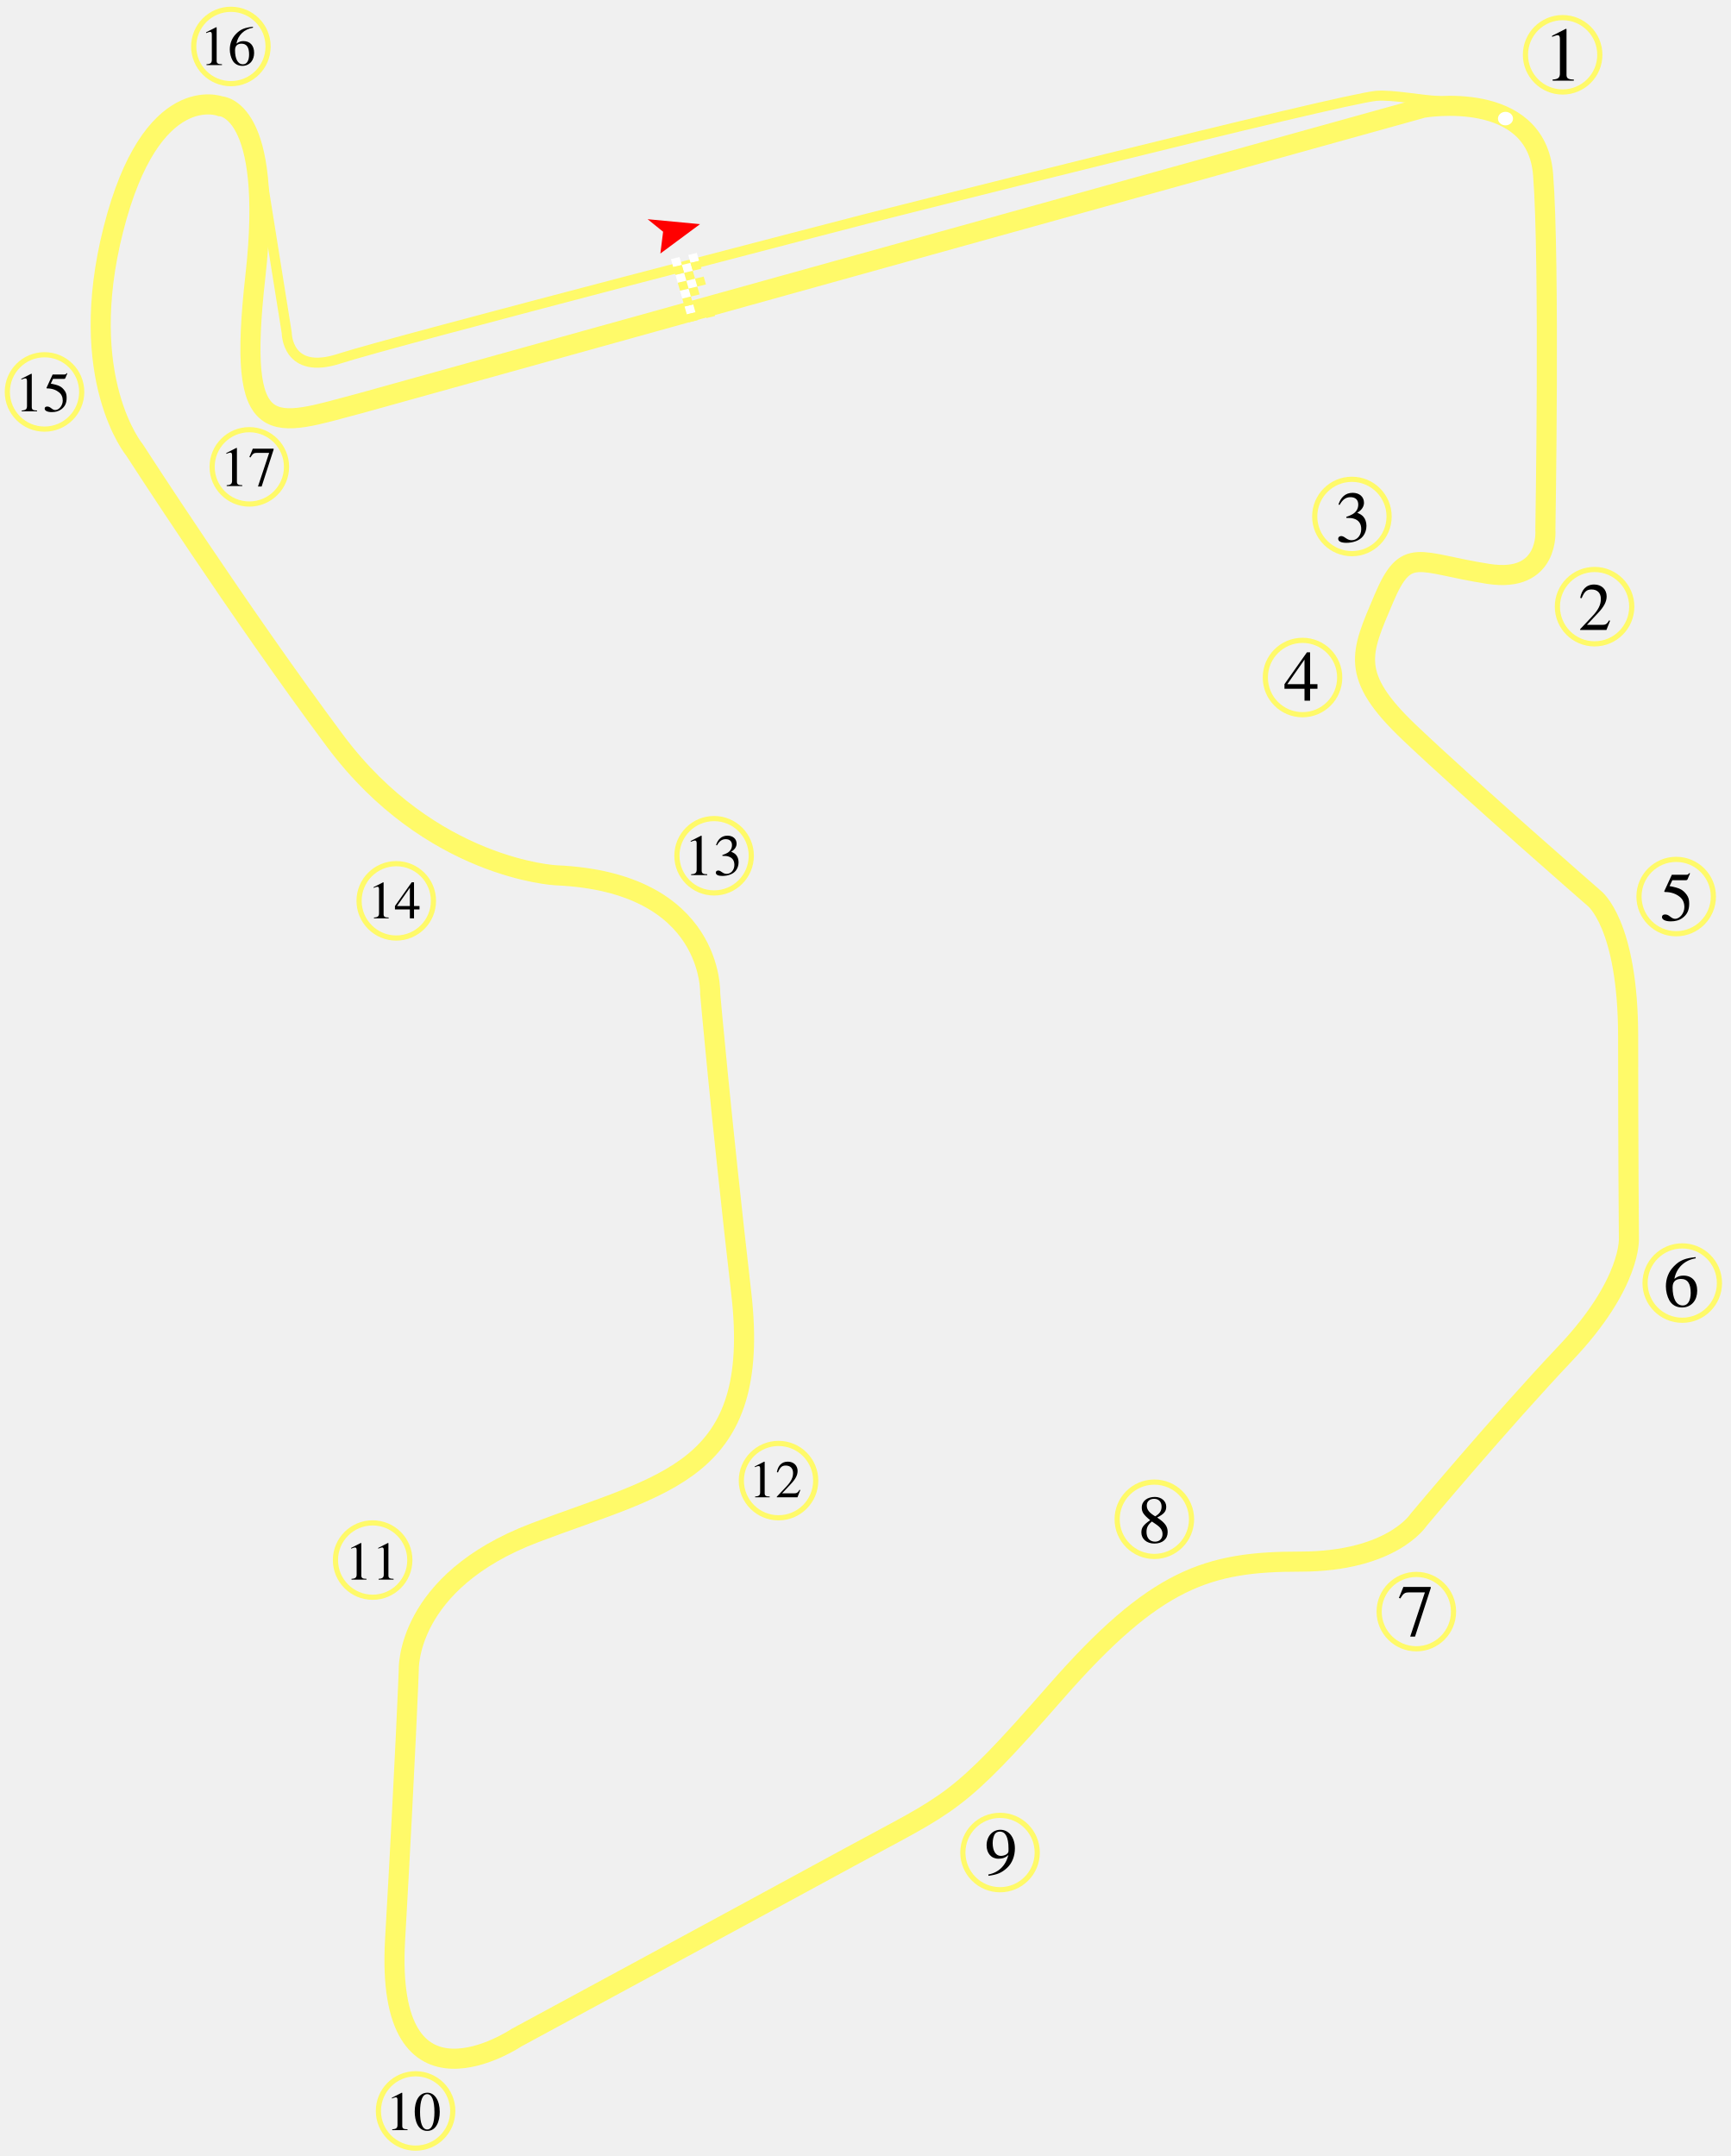
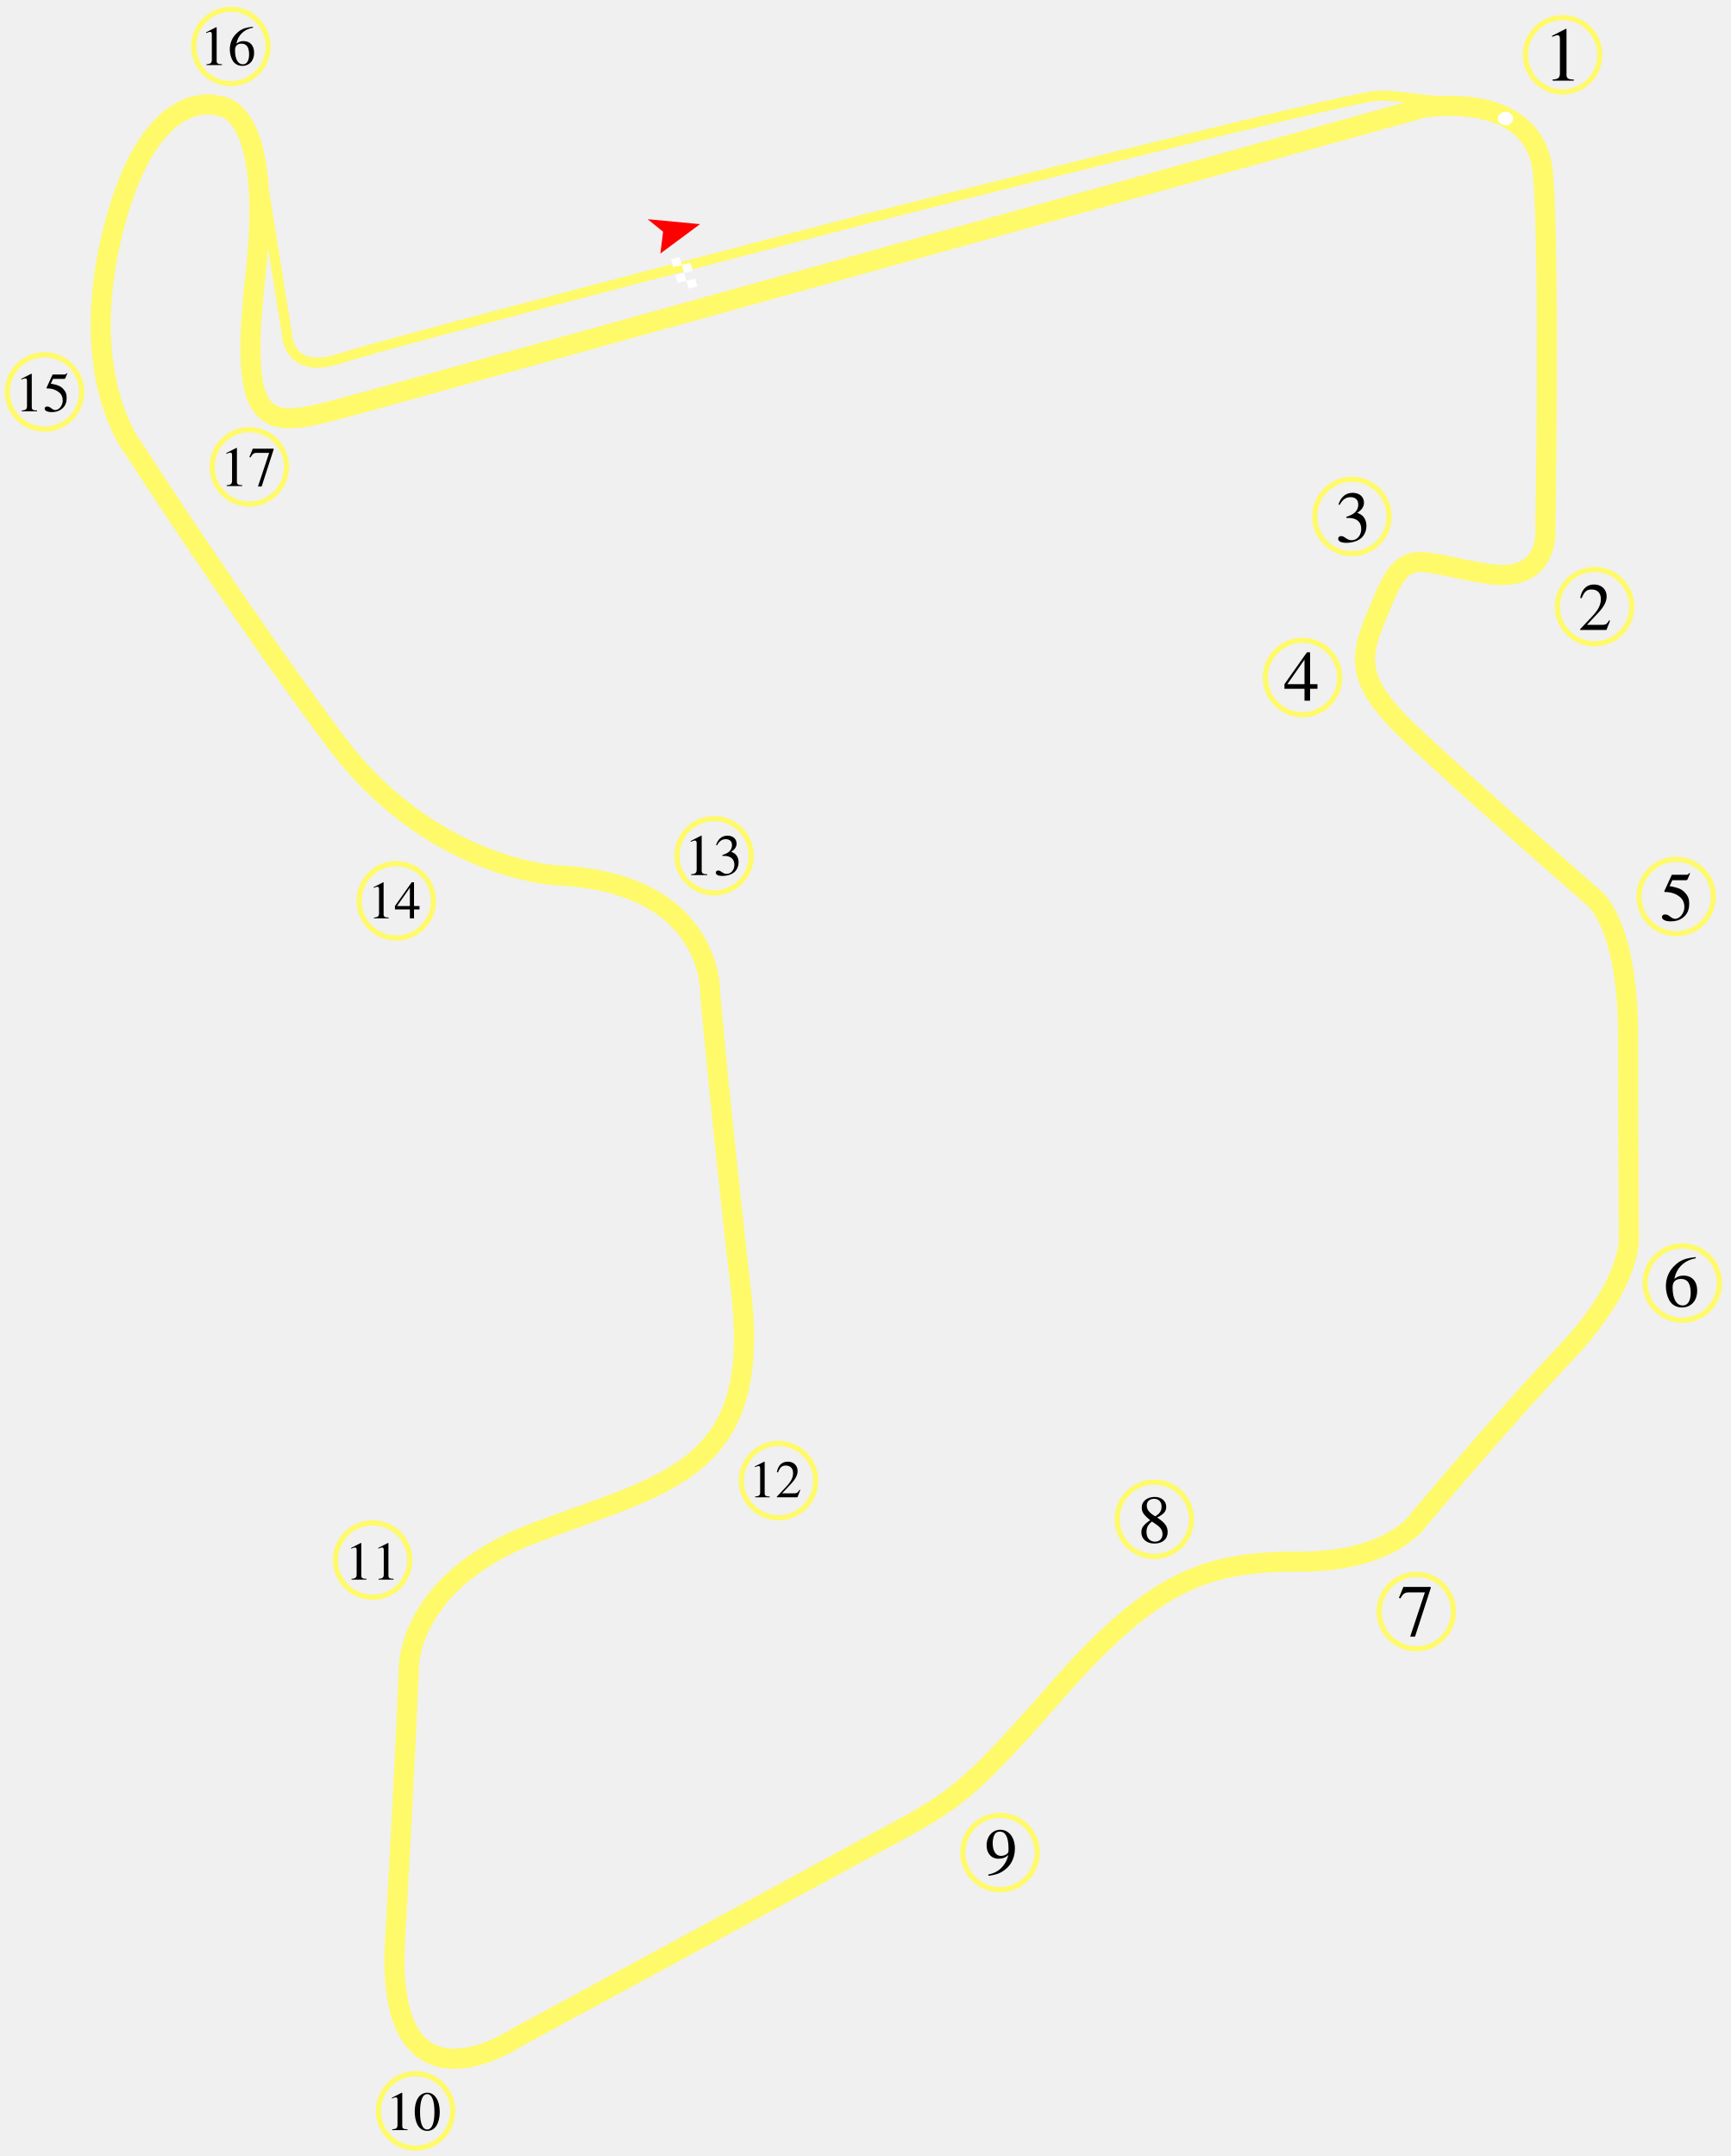
<svg xmlns="http://www.w3.org/2000/svg" width="430.862mm" height="536.701mm" viewBox="0 0 430.862 536.701" version="1.1" id="svg1">
  <defs id="defs1" />
  <g id="layer1" transform="translate(141.2875,177.0063)">
    <path id="path33" d="m -51.448,-76.664 264.394,-73.516 c 0,0 28.159,-4.914 29.86,16.631 1.701,21.545 0.567,88.446 0.567,88.446 0,0 1.17,13.329 -14.174,10.961 -17.626,-2.719 -20.411,-7.182 -26.08,6.237 -5.67,13.418 -8.693,18.899 6.426,33.262 15.119,14.363 45.924,41.199 45.924,41.199 0,0 8.504,6.237 8.504,34.585 0,28.348 0.189,50.082 0.189,50.082 0,0 0.756,11.15 -15.686,28.537 -16.442,17.387 -36.664,41.577 -36.664,41.577 0,0 -6.615,10.394 -29.482,10.394 -22.868,0 -35.908,3.969 -60.854,32.506 -24.946,28.537 -25.891,27.214 -51.216,41.01 -25.324,13.796 -82.966,44.979 -82.966,44.979 0,0 -32.884,22.112 -30.238,-24.379 2.646,-46.491 3.402,-67.091 3.402,-67.091 0,0 -0.945,-21.923 31.372,-34.207 32.317,-12.284 56.507,-15.119 51.405,-59.531 -5.103,-44.412 -7.749,-74.65 -7.749,-74.65 0,0 1.134,-27.781 -38.365,-29.482 0,0 -31.183,-1.512 -54.996,-33.451 -23.812,-31.939 -49.893,-72.382 -49.893,-72.382 0,0 -14.741,-17.765 -5.292,-54.996 9.449,-37.231 26.647,-30.616 26.647,-30.616 0,0 13.418,0.189 8.693,42.333 -4.725,42.144 4.158,37.42 26.269,31.561 z" style="display:inline;fill:none;stroke:#fffa69;stroke-width:5;stroke-linecap:butt;stroke-linejoin:miter;stroke-miterlimit:4;stroke-dasharray:none;stroke-opacity:1" />
    <path id="path19" style="font-size:4.237px;fill:#ffffff;stroke-width:0.199" d="m 235.316,-147.483 a 1.871,1.684 0 0 1 -1.871,1.684 1.871,1.684 0 0 1 -1.871,-1.684 1.871,1.684 0 0 1 1.871,-1.684 1.871,1.684 0 0 1 1.871,1.684 z" />
    <path id="path873" d="m -76.062,-132.628 6.147,38.487 c 0,0 0,10.691 13.096,6.414 13.096,-4.276 130.962,-34.745 130.962,-34.745 0,0 118.271,-29.908 127.157,-30.676 3.941,-0.341 11.14,1.111 15.501,1.291 4.342,0.179 -102.396,27.052 -98.827,28.316" style="display:inline;fill:none;stroke:#fffa69;stroke-width:2.5;stroke-linecap:butt;stroke-linejoin:miter;stroke-miterlimit:4;stroke-dasharray:none;stroke-opacity:1" />
    <g id="g1" transform="translate(1.670625)">
      <path id="path960" style="display:inline;fill:none;stroke:#fffa69;stroke-width:1.288" d="m 255.255,-163.364 a 9.257,9.257 0 0 1 -9.257,9.257 9.257,9.257 0 0 1 -9.257,-9.257 9.257,9.257 0 0 1 9.257,-9.257 9.257,9.257 0 0 1 9.257,9.257 z" />
      <path style="font-size:19.102px;line-height:1.25;font-family:STIX;-inkscape-font-specification:STIX;stroke-width:0.895" d="m 248.778,-156.92 v -0.287 c -1.433,0 -1.815,-0.344 -1.815,-1.165 v -11.404 l -0.172,-0.057 -3.419,1.738 v 0.267 l 0.516,-0.191 c 0.344,-0.134 0.669,-0.229 0.86,-0.229 0.401,0 0.573,0.287 0.573,0.936 v 8.577 c 0,1.051 -0.401,1.452 -1.815,1.528 v 0.287 z" id="text1017" />
    </g>
    <path id="path960-8" style="display:inline;fill:none;stroke:#fffa69;stroke-width:1.288" d="m 264.876,-25.987 a 9.257,9.257 0 0 1 -9.257,9.257 9.257,9.257 0 0 1 -9.257,-9.257 9.257,9.257 0 0 1 9.257,-9.257 9.257,9.257 0 0 1 9.257,9.257 z" />
    <path style="font-size:14.538px;line-height:1.25;font-family:STIX;-inkscape-font-specification:STIX;white-space:pre;stroke-width:0.681" d="m 257.942,-22.925 -0.204,-0.087 c -0.48,0.814 -0.785,0.974 -1.396,0.974 h -3.402 l 2.399,-2.559 c 1.294,-1.367 1.861,-2.457 1.861,-3.605 0,-1.439 -1.047,-2.559 -2.689,-2.559 -1.788,0 -2.719,1.192 -3.024,2.893 l 0.305,0.073 c 0.582,-1.425 1.09,-1.89 2.137,-1.89 1.236,0 2.021,0.727 2.021,2.05 0,1.236 -0.523,2.341 -1.89,3.78 l -2.588,2.748 v 0.174 h 5.684 z" id="text1017-5" transform="matrix(1.151107,0,0,1.151107,-37.44228,3.905695)" />
    <path id="path960-1" style="display:inline;fill:none;stroke:#fffa69;stroke-width:1.288" d="m 204.473,-48.438 a 9.257,9.257 0 0 1 -9.257,9.257 9.257,9.257 0 0 1 -9.257,-9.257 9.257,9.257 0 0 1 9.257,-9.257 9.257,9.257 0 0 1 9.257,9.257 z" />
    <path style="font-size:18.035px;line-height:1.25;font-family:STIX;-inkscape-font-specification:STIX;stroke-width:0.845" d="m 192.162,-51.331 c 0.739,-1.335 1.569,-1.912 2.687,-1.912 1.19,0 1.948,0.613 1.948,1.84 0,1.1 -0.577,1.912 -1.461,2.417 -0.361,0.216 -0.83,0.415 -1.515,0.649 v 0.252 c 1.028,0 1.443,0.054 1.84,0.18 1.244,0.361 1.876,1.244 1.876,2.615 0,1.533 -1.01,2.759 -2.345,2.759 -0.505,0 -0.884,-0.09 -1.551,-0.559 -0.505,-0.361 -0.794,-0.469 -1.1,-0.469 -0.415,0 -0.739,0.271 -0.739,0.649 0,0.649 0.703,1.028 2.02,1.028 1.605,0 3.318,-0.523 4.184,-1.677 0.523,-0.685 0.83,-1.569 0.83,-2.525 0,-0.938 -0.289,-1.767 -0.794,-2.327 -0.379,-0.397 -0.703,-0.613 -1.497,-0.956 1.208,-0.721 1.677,-1.623 1.677,-2.489 0,-1.479 -1.136,-2.471 -2.813,-2.471 -1.876,0 -3.012,1.208 -3.535,2.922 z" id="text1017-7" />
    <path id="path960-3" style="display:inline;fill:none;stroke:#fffa69;stroke-width:1.288" d="m 192.179,-8.347 a 9.257,9.257 0 0 1 -9.257,9.257 9.257,9.257 0 0 1 -9.257,-9.257 9.257,9.257 0 0 1 9.257,-9.257 9.257,9.257 0 0 1 9.257,9.257 z" />
    <path style="font-size:17.816px;line-height:1.25;font-family:STIX;-inkscape-font-specification:STIX;stroke-width:0.835" d="m 186.642,-5.555 v -1.14 h -1.835 v -7.928 h -0.784 l -5.594,7.928 v 1.14 h 4.989 v 2.975 h 1.39 v -2.975 z m -3.225,-1.14 h -4.276 l 4.276,-6.111 z" id="text1017-4" />
    <path id="path960-38" style="display:inline;fill:none;stroke:#fffa69;stroke-width:1.288" d="m 285.189,46.176 a 9.257,9.257 0 0 1 -9.257,9.257 9.257,9.257 0 0 1 -9.257,-9.257 9.257,9.257 0 0 1 9.257,-9.257 9.257,9.257 0 0 1 9.257,9.257 z" />
    <path style="font-size:14.538px;line-height:1.25;font-family:STIX;-inkscape-font-specification:STIX;white-space:pre;stroke-width:0.681" d="m 277.731,41.329 -0.131,-0.102 c -0.233,0.305 -0.363,0.378 -0.698,0.378 h -3.009 l -1.585,3.445 c 0,0 -0.015,0.044 -0.015,0.073 0,0.087 0.044,0.116 0.174,0.116 1.396,0 2.413,0.465 3.097,1.018 0.654,0.523 0.974,1.25 0.974,2.181 0,1.25 -0.945,2.457 -1.963,2.457 -0.291,0 -0.625,-0.131 -1.032,-0.465 -0.465,-0.378 -0.741,-0.451 -1.076,-0.451 -0.407,0 -0.654,0.189 -0.654,0.552 0,0.552 0.756,0.901 1.846,0.901 0.989,0 1.788,-0.218 2.471,-0.712 0.989,-0.727 1.425,-1.628 1.425,-3.024 0,-0.77 -0.131,-1.323 -0.509,-1.846 -0.829,-1.148 -1.556,-1.468 -3.634,-1.861 l 0.582,-1.236 h 2.82 c 0.233,0 0.349,-0.087 0.393,-0.189 z" id="text1017-3" transform="matrix(1.18006,0,0,1.18006,-48.36179,-8.342188)" />
    <g id="g16" transform="translate(-2.231364)">
      <path id="path960-5" style="display:inline;fill:none;stroke:#fffa69;stroke-width:1.288" d="m 288.931,142.393 a 9.257,9.257 0 0 1 -9.257,9.257 9.257,9.257 0 0 1 -9.257,-9.257 9.257,9.257 0 0 1 9.257,-9.257 9.257,9.257 0 0 1 9.257,9.257 z" />
      <path style="font-size:17.959px;line-height:1.25;font-family:STIX;-inkscape-font-specification:STIX;stroke-width:0.842" d="m 282.999,135.937 c -2.478,0.269 -3.897,0.7 -5.442,2.317 -1.275,1.311 -1.958,3.017 -1.958,4.957 0,1.257 0.341,2.532 0.844,3.448 0.629,1.149 1.76,1.814 3.179,1.814 1.185,0 2.191,-0.485 2.856,-1.311 0.593,-0.718 0.916,-1.724 0.916,-2.874 0,-2.317 -1.293,-3.754 -3.394,-3.754 -0.79,0 -1.401,0.126 -2.281,0.808 0.485,-2.712 2.496,-4.651 5.316,-5.118 z m -1.221,8.908 c 0,1.832 -0.664,3.125 -1.958,3.125 -1.688,0 -2.55,-1.796 -2.55,-4.526 0,-1.652 1.06,-2.083 2.083,-2.083 1.67,0 2.425,1.185 2.425,3.484 z" id="text1017-1" />
    </g>
    <path id="path960-7" style="display:inline;fill:none;stroke:#fffa69;stroke-width:1.288" d="m 220.51,224.177 a 9.257,9.257 0 0 1 -9.257,9.257 9.257,9.257 0 0 1 -9.257,-9.257 9.257,9.257 0 0 1 9.257,-9.257 9.257,9.257 0 0 1 9.257,9.257 z" />
    <path style="font-size:18.456px;line-height:1.25;font-family:STIX;-inkscape-font-specification:STIX;stroke-width:0.865" d="m 214.839,218.327 v -0.295 h -6.81 l -1.107,2.713 0.332,0.166 c 0.775,-1.255 1.089,-1.513 2.159,-1.513 h 3.968 l -3.654,11 h 1.2 z" id="text1017-6" />
    <path id="path960-71" style="display:inline;fill:none;stroke:#fffa69;stroke-width:1.288" d="m 155.296,201.192 a 9.257,9.257 0 0 1 -9.257,9.257 9.257,9.257 0 0 1 -9.257,-9.257 9.257,9.257 0 0 1 9.257,-9.257 9.257,9.257 0 0 1 9.257,9.257 z" />
    <path style="font-size:14.538px;line-height:1.25;font-family:STIX;-inkscape-font-specification:STIX;white-space:pre;stroke-width:0.681" d="m 147.94,203.992 c 0,-1.163 -0.465,-1.948 -2.253,-3.14 1.439,-0.77 1.948,-1.265 1.948,-2.355 0,-1.134 -1.003,-2.079 -2.442,-2.079 -1.614,0 -2.82,0.872 -2.82,2.268 0,0.945 0.305,1.497 1.803,2.733 -1.556,1.09 -1.89,1.657 -1.89,2.66 0,1.367 1.148,2.37 2.791,2.37 1.745,0 2.864,-0.959 2.864,-2.457 z m -1.308,-5.495 c 0,0.901 -0.378,1.512 -1.367,2.093 -1.279,-0.756 -1.817,-1.425 -1.817,-2.326 0,-0.901 0.625,-1.439 1.599,-1.439 0.989,0 1.585,0.669 1.585,1.672 z m -1.221,3.794 c 0.989,0.669 1.425,1.25 1.425,2.152 0,0.945 -0.654,1.599 -1.599,1.599 -1.105,0 -1.846,-0.756 -1.846,-2.093 0,-0.945 0.305,-1.541 1.163,-2.239 z" id="text1017-16" transform="matrix(1.157021,0,0,1.157021,-21.81665,-31.62932)" />
    <path style="display:inline;fill:none;stroke:#fffa69;stroke-width:0.681px;stroke-linecap:butt;stroke-linejoin:miter;stroke-opacity:1" d="M 89.016,262.275 Z" id="path1152" />
    <path id="path960-30" style="display:inline;fill:none;stroke:#fffa69;stroke-width:1.288" d="m 116.891,284.155 a 9.257,9.257 0 0 1 -9.257,9.257 9.257,9.257 0 0 1 -9.257,-9.257 9.257,9.257 0 0 1 9.257,-9.257 9.257,9.257 0 0 1 9.257,9.257 z" />
    <path style="font-size:16.418px;line-height:1.25;font-family:STIX;-inkscape-font-specification:STIX;stroke-width:0.77" d="m 104.764,289.945 c 2.134,-0.296 3.202,-0.69 4.597,-1.954 1.313,-1.199 1.97,-2.988 1.97,-4.876 0,-1.379 -0.394,-2.561 -1.051,-3.382 -0.64,-0.788 -1.527,-1.248 -2.578,-1.248 -1.954,0 -3.415,1.658 -3.415,3.875 0,2.003 1.182,3.333 2.955,3.333 0.969,0 1.757,-0.246 2.463,-0.936 -0.657,2.693 -2.496,4.416 -4.991,4.86 z m 4.975,-6.19 c 0,0.87 -1.199,1.231 -1.921,1.231 -1.231,0 -2.019,-1.231 -2.019,-3.185 0,-0.887 0.246,-1.855 0.575,-2.299 0.279,-0.361 0.706,-0.558 1.199,-0.558 1.428,0 2.167,1.412 2.167,4.17 z" id="text1017-0" />
    <g id="g8" transform="translate(0,-1.312567)">
      <path id="path960-88" style="display:inline;fill:none;stroke:#fffa69;stroke-width:1.288" d="m -28.586,349.794 a 9.257,9.257 0 0 1 -9.257,9.257 9.257,9.257 0 0 1 -9.257,-9.257 9.257,9.257 0 0 1 9.257,-9.257 9.257,9.257 0 0 1 9.257,9.257 z" />
      <path style="font-size:13.783px;line-height:1.25;font-family:STIX;-inkscape-font-specification:STIX;stroke-width:0.738" d="m -39.85,354.569 v -0.207 c -1.034,0 -1.309,-0.248 -1.309,-0.841 v -8.228 l -0.124,-0.041 -2.467,1.254 v 0.193 l 0.372,-0.138 c 0.248,-0.097 0.482,-0.165 0.62,-0.165 0.289,0 0.413,0.207 0.413,0.675 v 6.188 c 0,0.758 -0.289,1.047 -1.309,1.103 v 0.207 z m 8.021,-4.548 c 0,-2.825 -1.254,-4.769 -3.06,-4.769 -2.219,0 -3.17,2.247 -3.17,4.686 0,2.26 0.758,4.824 3.115,4.824 2.247,0 3.115,-2.371 3.115,-4.741 z m -1.323,0.069 c 0,2.729 -0.62,4.314 -1.792,4.314 -1.185,0 -1.792,-1.571 -1.792,-4.369 0,-2.798 0.62,-4.424 1.764,-4.424 1.213,0 1.819,1.613 1.819,4.479 z" id="text1017-68" />
    </g>
    <path id="path960-88-6" style="display:inline;fill:none;stroke:#fffa69;stroke-width:1.288" d="m -39.276,211.348 a 9.257,9.257 0 0 1 -9.257,9.257 9.257,9.257 0 0 1 -9.257,-9.257 9.257,9.257 0 0 1 9.257,-9.257 9.257,9.257 0 0 1 9.257,9.257 z" />
    <path style="font-size:13.497px;line-height:1.25;font-family:STIX;-inkscape-font-specification:STIX;stroke-width:0.723" d="m -50.071,216.215 v -0.202 c -1.012,0 -1.282,-0.243 -1.282,-0.823 v -8.058 l -0.121,-0.041 -2.416,1.228 v 0.189 l 0.364,-0.135 c 0.243,-0.095 0.472,-0.162 0.607,-0.162 0.283,0 0.405,0.202 0.405,0.661 v 6.06 c 0,0.742 -0.283,1.026 -1.282,1.08 v 0.202 z m 6.749,0 v -0.202 c -1.012,0 -1.282,-0.243 -1.282,-0.823 v -8.058 l -0.121,-0.041 -2.416,1.228 v 0.189 l 0.364,-0.135 c 0.243,-0.095 0.472,-0.162 0.607,-0.162 0.283,0 0.405,0.202 0.405,0.661 v 6.06 c 0,0.742 -0.283,1.026 -1.282,1.08 v 0.202 z" id="text1017-68-5" />
    <path id="path960-88-4" style="display:inline;fill:none;stroke:#fffa69;stroke-width:1.288;filter:url(#filter1053)" d="m 61.751,191.57 a 9.257,9.257 0 0 1 -9.257,9.257 9.257,9.257 0 0 1 -9.257,-9.257 9.257,9.257 0 0 1 9.257,-9.257 9.257,9.257 0 0 1 9.257,9.257 z" />
    <path style="font-size:13.132px;line-height:1.25;font-family:STIX;-inkscape-font-specification:STIX;stroke-width:0.704" d="M 50.297,195.726 V 195.529 c -0.985,0 -1.248,-0.236 -1.248,-0.801 v -7.84 l -0.118,-0.039 -2.351,1.195 v 0.184 l 0.355,-0.131 c 0.236,-0.092 0.46,-0.158 0.591,-0.158 0.276,0 0.394,0.197 0.394,0.643 v 5.896 c 0,0.722 -0.276,0.998 -1.248,1.051 v 0.197 z m 7.617,-1.799 -0.184,-0.079 c -0.433,0.735 -0.709,0.88 -1.261,0.88 h -3.073 l 2.167,-2.311 c 1.169,-1.234 1.681,-2.219 1.681,-3.257 0,-1.3 -0.946,-2.311 -2.429,-2.311 -1.615,0 -2.456,1.077 -2.732,2.613 l 0.276,0.066 c 0.525,-1.287 0.985,-1.707 1.93,-1.707 1.116,0 1.825,0.657 1.825,1.852 0,1.116 -0.473,2.114 -1.707,3.414 l -2.338,2.482 v 0.158 h 5.135 z" id="text1017-68-2" />
    <path id="path960-88-7" style="display:inline;fill:none;stroke:#fffa69;stroke-width:1.288;filter:url(#filter1053)" d="m 45.715,36.019 a 9.257,9.257 0 0 1 -9.257,9.257 9.257,9.257 0 0 1 -9.257,-9.257 9.257,9.257 0 0 1 9.257,-9.257 9.257,9.257 0 0 1 9.257,9.257 z" />
    <path style="font-size:14.531px;line-height:1.25;font-family:STIX;-inkscape-font-specification:STIX;stroke-width:0.778" d="m 34.75,40.843 v -0.218 c -1.09,0 -1.38,-0.262 -1.38,-0.886 v -8.675 l -0.131,-0.044 -2.601,1.322 v 0.203 l 0.392,-0.145 c 0.262,-0.102 0.509,-0.174 0.654,-0.174 0.305,0 0.436,0.218 0.436,0.712 v 6.525 c 0,0.799 -0.305,1.104 -1.38,1.163 v 0.218 z m 2.427,-7.411 c 0.596,-1.075 1.264,-1.54 2.165,-1.54 0.959,0 1.569,0.494 1.569,1.482 0,0.886 -0.465,1.54 -1.177,1.947 -0.291,0.174 -0.668,0.334 -1.221,0.523 v 0.203 c 0.828,0 1.163,0.044 1.482,0.145 1.003,0.291 1.511,1.003 1.511,2.107 0,1.235 -0.814,2.223 -1.889,2.223 -0.407,0 -0.712,-0.073 -1.25,-0.45 -0.407,-0.291 -0.639,-0.378 -0.886,-0.378 -0.334,0 -0.596,0.218 -0.596,0.523 0,0.523 0.567,0.828 1.628,0.828 1.293,0 2.674,-0.421 3.371,-1.351 0.421,-0.552 0.668,-1.264 0.668,-2.034 0,-0.756 -0.233,-1.424 -0.639,-1.875 -0.305,-0.32 -0.567,-0.494 -1.206,-0.77 0.974,-0.581 1.351,-1.308 1.351,-2.005 0,-1.192 -0.915,-1.991 -2.267,-1.991 -1.511,0 -2.427,0.974 -2.848,2.354 z" id="text1017-68-6" />
    <path id="path960-88-5" style="display:inline;fill:none;stroke:#fffa69;stroke-width:1.288;filter:url(#filter1053)" d="m -33.396,47.245 a 9.257,9.257 0 0 1 -9.257,9.257 9.257,9.257 0 0 1 -9.257,-9.257 9.257,9.257 0 0 1 9.257,-9.257 9.257,9.257 0 0 1 9.257,9.257 z" />
    <path style="font-size:13.259px;line-height:1.25;font-family:STIX;-inkscape-font-specification:STIX;stroke-width:0.71" d="M -44.546,51.595 V 51.396 c -0.994,0 -1.26,-0.239 -1.26,-0.809 V 42.672 l -0.119,-0.04 -2.373,1.207 v 0.186 l 0.358,-0.133 c 0.239,-0.093 0.464,-0.159 0.597,-0.159 0.278,0 0.398,0.199 0.398,0.65 v 5.953 c 0,0.729 -0.278,1.008 -1.26,1.061 v 0.199 z m 7.677,-2.214 V 48.532 h -1.366 v -5.9 h -0.583 l -4.163,5.9 v 0.849 h 3.712 v 2.214 h 1.034 v -2.214 z m -2.4,-0.849 h -3.182 l 3.182,-4.548 z" id="text1017-68-0" />
    <g id="g17" transform="translate(1.18131)">
      <path id="path960-88-52" style="display:inline;fill:none;stroke:#fffa69;stroke-width:1.288;filter:url(#filter1053)" d="m -122.13,-79.441 a 9.257,9.257 0 0 1 -9.257,9.257 9.257,9.257 0 0 1 -9.257,-9.257 9.257,9.257 0 0 1 9.257,-9.257 9.257,9.257 0 0 1 9.257,9.257 z" />
      <path style="font-size:13.842px;line-height:1.25;font-family:STIX;-inkscape-font-specification:STIX;stroke-width:0.742" d="m -133.245,-74.613 v -0.208 c -1.038,0 -1.315,-0.249 -1.315,-0.844 v -8.264 l -0.125,-0.042 -2.478,1.26 v 0.194 l 0.374,-0.138 c 0.249,-0.097 0.484,-0.166 0.623,-0.166 0.291,0 0.415,0.208 0.415,0.678 v 6.215 c 0,0.761 -0.291,1.052 -1.315,1.107 v 0.208 z m 7.53,-9.427 -0.125,-0.097 c -0.221,0.291 -0.346,0.36 -0.664,0.36 h -2.865 l -1.509,3.281 c 0,0 -0.014,0.042 -0.014,0.069 0,0.083 0.042,0.111 0.166,0.111 1.329,0 2.298,0.443 2.948,0.969 0.623,0.498 0.927,1.19 0.927,2.076 0,1.19 -0.9,2.339 -1.869,2.339 -0.277,0 -0.595,-0.125 -0.983,-0.443 -0.443,-0.36 -0.706,-0.429 -1.024,-0.429 -0.388,0 -0.623,0.18 -0.623,0.526 0,0.526 0.72,0.858 1.758,0.858 0.941,0 1.703,-0.208 2.353,-0.678 0.941,-0.692 1.357,-1.55 1.357,-2.879 0,-0.734 -0.125,-1.26 -0.484,-1.758 -0.789,-1.094 -1.481,-1.398 -3.461,-1.772 l 0.554,-1.177 h 2.685 c 0.221,0 0.332,-0.083 0.374,-0.18 z" id="text1017-68-8" />
    </g>
    <g id="g18" transform="translate(0,1.670625)">
      <path id="path960-88-52-8" style="display:inline;fill:none;stroke:#fffa69;stroke-width:1.288;filter:url(#filter1053)" d="m -74.556,-167.106 a 9.257,9.257 0 0 1 -9.257,9.257 9.257,9.257 0 0 1 -9.257,-9.257 9.257,9.257 0 0 1 9.257,-9.257 9.257,9.257 0 0 1 9.257,9.257 z" />
      <path style="font-size:13.946px;line-height:1.25;font-family:STIX;-inkscape-font-specification:STIX;stroke-width:0.747" d="m -86.036,-162.474 v -0.209 c -1.046,0 -1.325,-0.251 -1.325,-0.851 v -8.326 l -0.126,-0.042 -2.496,1.269 v 0.195 l 0.377,-0.139 c 0.251,-0.098 0.488,-0.167 0.628,-0.167 0.293,0 0.418,0.209 0.418,0.683 v 6.262 c 0,0.767 -0.293,1.06 -1.325,1.116 v 0.209 z m 7.698,-9.539 c -1.925,0.209 -3.026,0.544 -4.226,1.799 -0.99,1.018 -1.52,2.343 -1.52,3.849 0,0.976 0.265,1.966 0.655,2.678 0.488,0.893 1.367,1.409 2.468,1.409 0.92,0 1.701,-0.377 2.217,-1.018 0.46,-0.558 0.711,-1.339 0.711,-2.231 0,-1.799 -1.004,-2.915 -2.636,-2.915 -0.614,0 -1.088,0.098 -1.771,0.628 0.377,-2.106 1.938,-3.612 4.128,-3.975 z m -0.948,6.917 c 0,1.422 -0.516,2.427 -1.52,2.427 -1.311,0 -1.98,-1.395 -1.98,-3.514 0,-1.283 0.823,-1.618 1.618,-1.618 1.297,0 1.883,0.92 1.883,2.705 z" id="text1017-68-8-9" />
    </g>
    <path id="path960-88-52-8-5" style="display:inline;fill:none;stroke:#fffa69;stroke-width:1.288;filter:url(#filter1053)" d="m -69.972,-60.789 a 9.257,9.257 0 0 1 -9.257,9.257 9.257,9.257 0 0 1 -9.257,-9.257 9.257,9.257 0 0 1 9.257,-9.257 9.257,9.257 0 0 1 9.257,9.257 z" />
    <path style="font-size:14.05px;line-height:1.25;font-family:STIX;-inkscape-font-specification:STIX;stroke-width:0.753" d="m -80.981,-56.013 v -0.211 c -1.054,0 -1.335,-0.253 -1.335,-0.857 v -8.388 l -0.126,-0.042 -2.515,1.279 v 0.197 l 0.379,-0.14 c 0.253,-0.098 0.492,-0.169 0.632,-0.169 0.295,0 0.421,0.211 0.421,0.688 v 6.308 c 0,0.773 -0.295,1.068 -1.335,1.124 v 0.211 z m 7.797,-9.076 v -0.225 h -5.184 l -0.843,2.065 0.253,0.126 c 0.59,-0.955 0.829,-1.152 1.644,-1.152 h 3.021 l -2.782,8.374 h 0.913 z" id="text1017-68-8-9-5" />
    <path style="font-size:4.237px;fill:#ff0000;stroke:none;stroke-width:1.683;stroke-dasharray:none" d="m 32.958,-121.208 -13.05,-1.234 3.857,3.12 -0.68,5.429 z" id="path21" />
    <g id="g20" transform="matrix(-0.8398992,0.2009624,0.2205699,0.7652366,126.6752,-78.80001)">
      <path id="path33-3" d="m 93.909,-50.199 c 0.866,0 1.731,0 2.597,0" style="fill:#ffffff;fill-opacity:1;fill-rule:nonzero;stroke:none;stroke-width:0.353" />
      <path id="path34" d="m 101.637,-65.599 v 2.588 c -0.026,-0.006 -0.053,-0.016 -0.079,-0.016 -0.792,-0.002 -1.584,-0.004 -2.376,-0.003 -0.031,0 -0.063,0.015 -0.093,0.023 v 2.546 l 0.005,-0.005 c -0.865,0.002 -1.73,0.005 -2.595,0.007 v -2.598 c 0.073,0.009 0.147,0.024 0.22,0.024 0.643,0.002 1.286,0.001 1.929,7.06e-4 H 99.056 v -2.561 h -2.558 c 0.003,-0.851 -0.003,-1.683 -5.35e-4,-2.534 l 0.009,-0.026 c 0.074,-0.006 0.141,-0.003 0.215,-0.003 0.689,-0.001 1.378,-7.05e-4 2.067,-7.05e-4 h 0.27 c 0.005,-0.084 0.012,-0.144 0.012,-0.203 7.05e-4,-0.498 -0.003,-0.996 3.53e-4,-1.494 0.002,-0.292 0.012,-0.585 0.018,-0.877 h 2.547 v 2.587 h -2.549 v 2.547 z" style="fill:#ffffff;fill-opacity:1;fill-rule:nonzero;stroke:none;stroke-width:0.353" />
-       <path id="path35" d="m 93.954,-69.575 c -0.003,-0.389 0.006,-0.774 -3.1e-5,-1.163 h 2.547 c -0.001,0.864 -0.002,1.728 -0.003,2.592 l 0.006,-0.006 -2.55,0.005" style="fill:#ffffff;fill-opacity:1;fill-rule:nonzero;stroke:none;stroke-width:0.35" />
-       <path id="path36" d="m 101.637,-55.331 v 2.588 c -0.278,-0.004 -0.557,-0.012 -0.835,-0.011 -0.57,0.002 -1.141,0.009 -1.712,0.014 -0.006,-0.552 -0.015,-1.103 -0.016,-1.656 -7.06e-4,-0.313 0.011,-0.626 0.017,-0.939 0.849,0.001 1.697,0.003 2.546,0.004" style="fill:#ffffff;fill-opacity:1;fill-rule:nonzero;stroke:none;stroke-width:0.353" />
-       <path id="path37" d="m 101.637,-60.465 v 2.588 c -0.776,-0.005 -1.552,-0.009 -2.327,-0.016 -0.073,-3.53e-4 -0.147,-0.015 -0.22,-0.023 -0.006,-0.592 -0.014,-1.185 -0.016,-1.777 -7.06e-4,-0.258 0.013,-0.516 0.02,-0.774 l -0.005,0.005 z" style="fill:#ffffff;fill-opacity:1;fill-rule:nonzero;stroke:none;stroke-width:0.353" />
-       <path id="path38" d="m 99.09,-50.2 2.546,0.003" style="fill:#ffffff;fill-opacity:1;fill-rule:nonzero;stroke:none;stroke-width:0.353" />
-       <path id="path39" d="m 101.637,-60.465 -2.548,0.003 v -2.546 c 0.03,-0.008 0.061,-0.023 0.093,-0.023 0.792,0 1.584,0.001 2.376,0.003 0.026,3.52e-4 0.053,0.011 0.079,0.016 z" style="fill:#fffa69;fill-opacity:1;fill-rule:nonzero;stroke:none;stroke-width:0.353" />
-       <path id="path40" d="m 99.09,-57.916 c 0.073,0.008 0.147,0.022 0.22,0.023 0.776,0.007 1.551,0.011 2.327,0.016 v 2.546 c -0.849,-0.001 -1.697,-0.002 -2.546,-0.003 l 0.004,0.006 c -0.006,-0.367 -0.018,-0.735 -0.018,-1.102 7.06e-4,-0.498 0.011,-0.996 0.017,-1.493 0,0 -0.005,0.007 -0.005,0.007" style="fill:#fffa69;fill-opacity:1;fill-rule:nonzero;stroke:none;stroke-width:0.353" />
-       <path id="path41" d="m 101.637,-50.197 -2.546,-0.003 0.004,0.006 c -0.006,-0.299 -0.019,-0.598 -0.018,-0.897 0.001,-0.551 0.011,-1.103 0.017,-1.654 l -0.004,0.005 c 0.57,-0.005 1.141,-0.012 1.712,-0.014 0.278,-0.001 0.557,0.007 0.835,0.011 z" style="fill:#fffa69;fill-opacity:1;fill-rule:nonzero;stroke:none;stroke-width:0.353" />
-       <path id="path42" d="m 101.637,-65.599 h -2.549 v -2.547 h 2.549 z" style="fill:#fffa69;fill-opacity:1;fill-rule:nonzero;stroke:none;stroke-width:0.353" />
-       <path id="path43" d="m 96.506,-50.199 -0.006,0.005 c 0.865,0 1.73,0 2.595,0 l -0.004,-0.006" style="fill:#fffa69;fill-opacity:1;fill-rule:nonzero;stroke:none;stroke-width:0.353" />
-       <path id="path44" d="m 96.504,-50.206 c -0.866,0 -1.731,0 -2.597,0 0,0 0.008,0.005 0.008,0.005 0.007,-0.081 0.019,-0.162 0.019,-0.243 0.001,-0.69 0.001,-1.379 7.06e-4,-2.069 v -0.249 c 0.3,0 0.565,-0.001 0.83,3.53e-4 0.58,0.004 1.159,0.009 1.739,0.014 l -0.006,-0.006 c -3.53e-4,0.851 -3.53e-4,1.701 -3.53e-4,2.552 z" style="fill:#fffa69;fill-opacity:1;fill-rule:nonzero;stroke:none;stroke-width:0.353" />
-       <path id="path45" d="m 93.917,-50.194 -0.008,-0.005" style="fill:#fffa69;fill-opacity:1;fill-rule:nonzero;stroke:none;stroke-width:0.353" />
-       <path id="path46" d="m 99.094,-60.468 c -0.007,0.258 -0.021,0.516 -0.02,0.774 0.002,0.593 0.01,1.185 0.016,1.777 0,0 0.004,-0.007 0.004,-0.007 -0.06,0.009 -0.12,0.026 -0.18,0.026 -0.752,0.002 -1.505,0.002 -2.258,3.52e-4 -0.046,0 -0.092,-0.011 -0.151,-0.019 v -2.553 l -0.007,0.007 c 0.865,-0.002 1.73,-0.005 2.595,-0.007" style="fill:#fffa69;fill-opacity:1;fill-rule:nonzero;stroke:none;stroke-width:0.353" />
-       <path id="path47" d="m 96.499,-65.595 h 2.557 v 2.561 c -0.139,0 -0.274,0 -0.409,0 -0.643,0 -1.286,0.001 -1.929,-7.06e-4 -0.073,0 -0.147,-0.016 -0.22,-0.024 l 0.007,0.008 c 0,-0.851 0,-1.701 0,-2.551 z" style="fill:#fffa69;fill-opacity:1;fill-rule:nonzero;stroke:none;stroke-width:0.353" />
-       <path id="path48" d="m 93.935,-65.596 c 0.008,-0.401 0.019,-0.803 0.022,-1.205 0.004,-0.443 0.001,-0.886 0.001,-1.347 h 2.546 c -0.002,0.851 -0.005,1.702 -0.007,2.553 l 0.007,-0.007 c -0.858,3.53e-4 -1.717,3.53e-4 -2.575,7.05e-4 z" style="fill:#fffa69;fill-opacity:1;fill-rule:nonzero;stroke:none;stroke-width:0.351" />
-       <path id="path49" d="m 96.498,-63.059 c 0,0.866 3.53e-4,1.732 3.53e-4,2.598 l 0.007,-0.007 h -2.553 l -0.004,-2.559 c 0.719,0 1.427,-9.68e-4 2.13,-0.003 0.142,-3.52e-4 0.285,-0.013 0.427,-0.02 z" style="fill:#fffa69;fill-opacity:1;fill-rule:nonzero;stroke:none;stroke-width:0.353" />
    </g>
  </g>
</svg>
